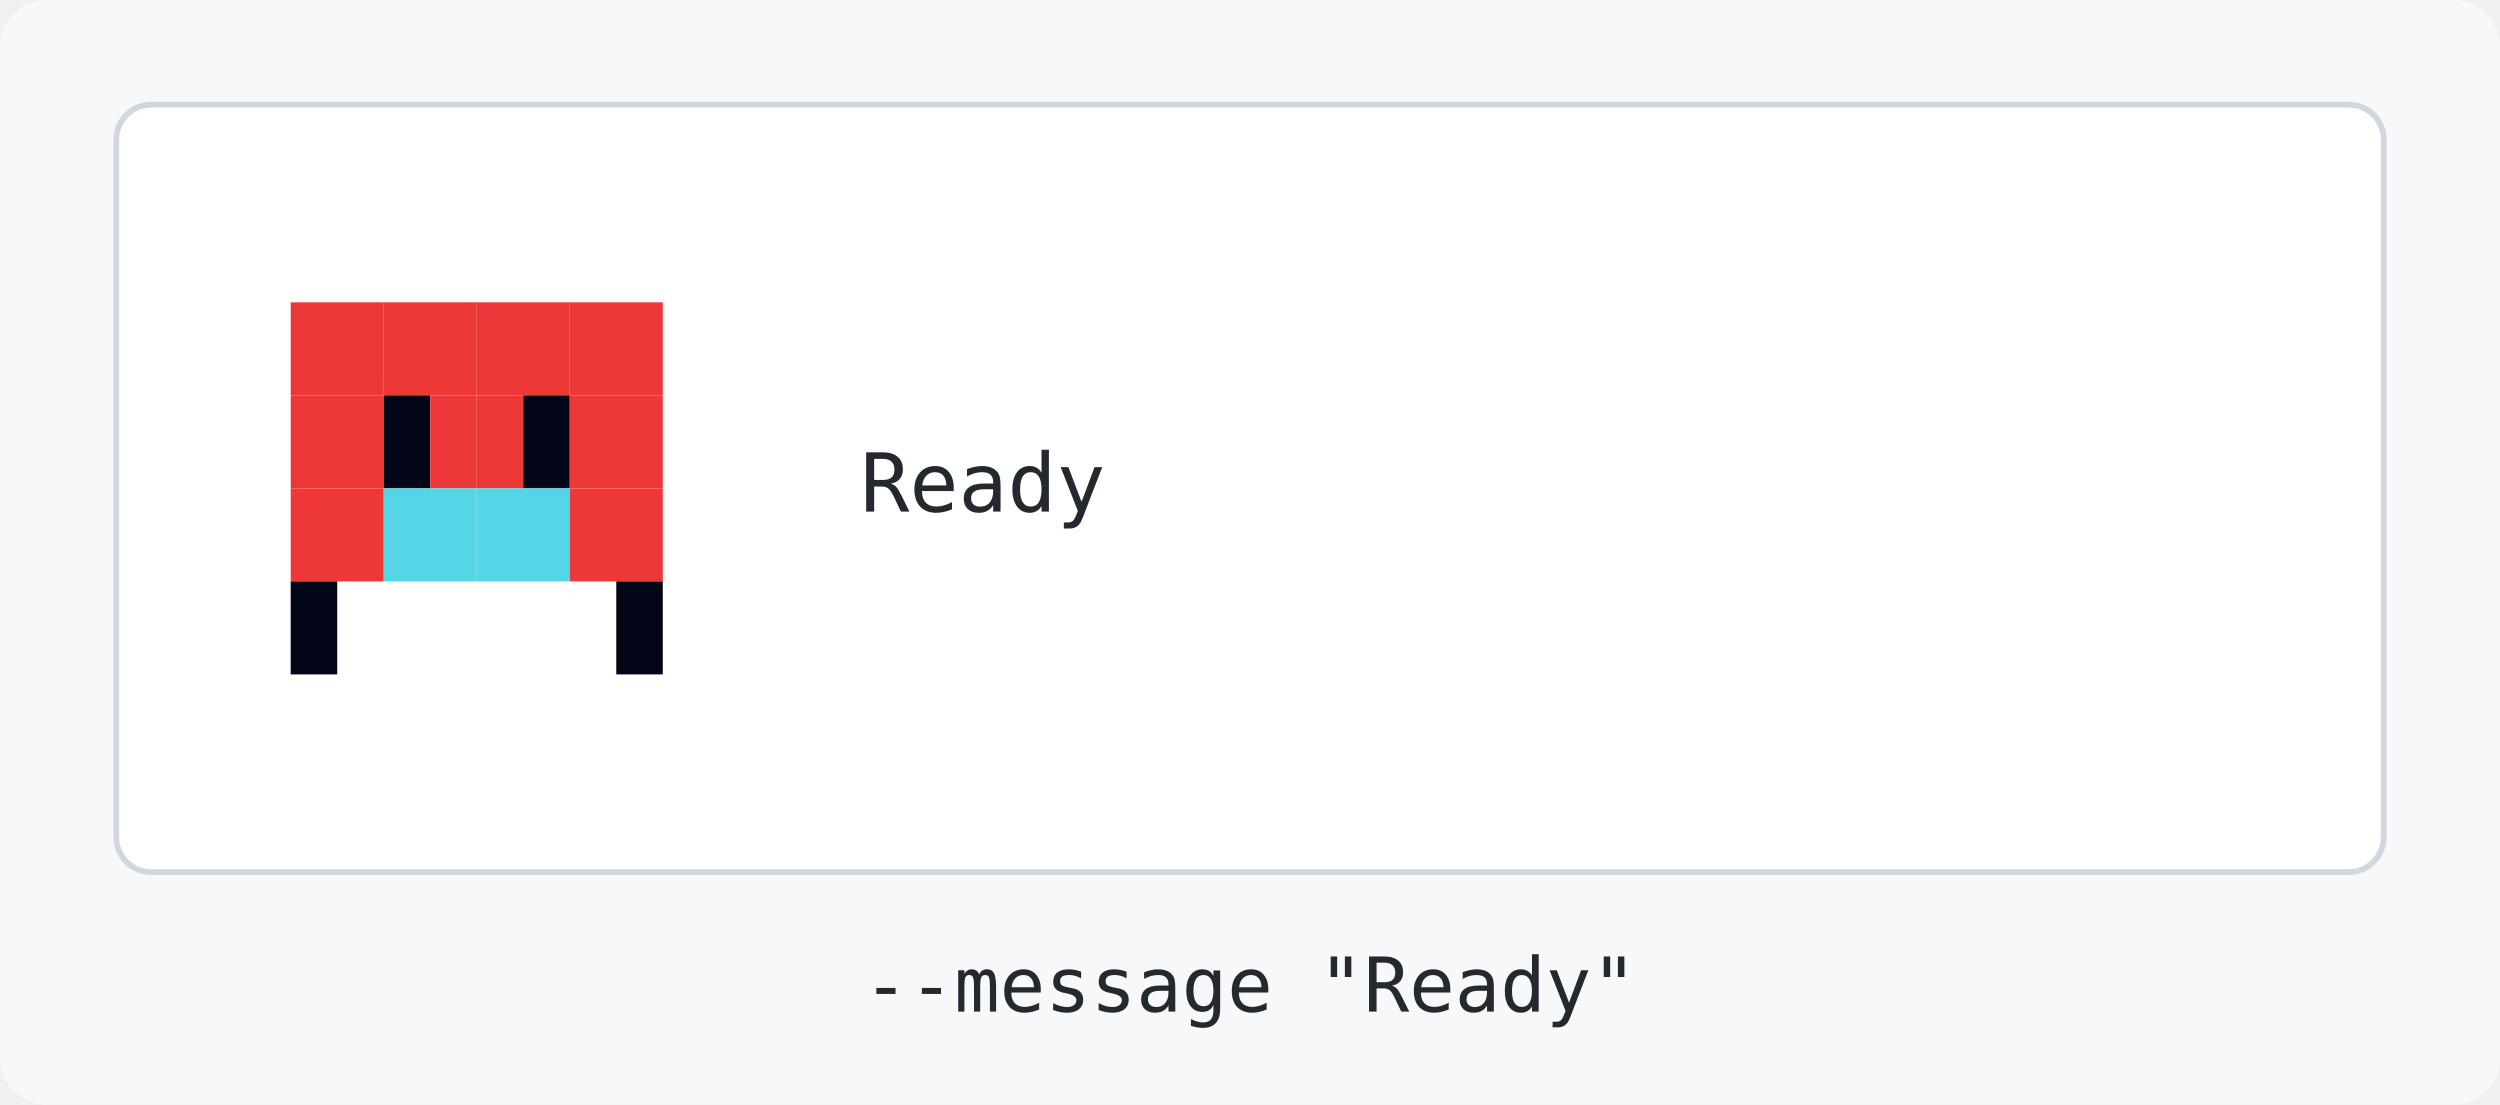
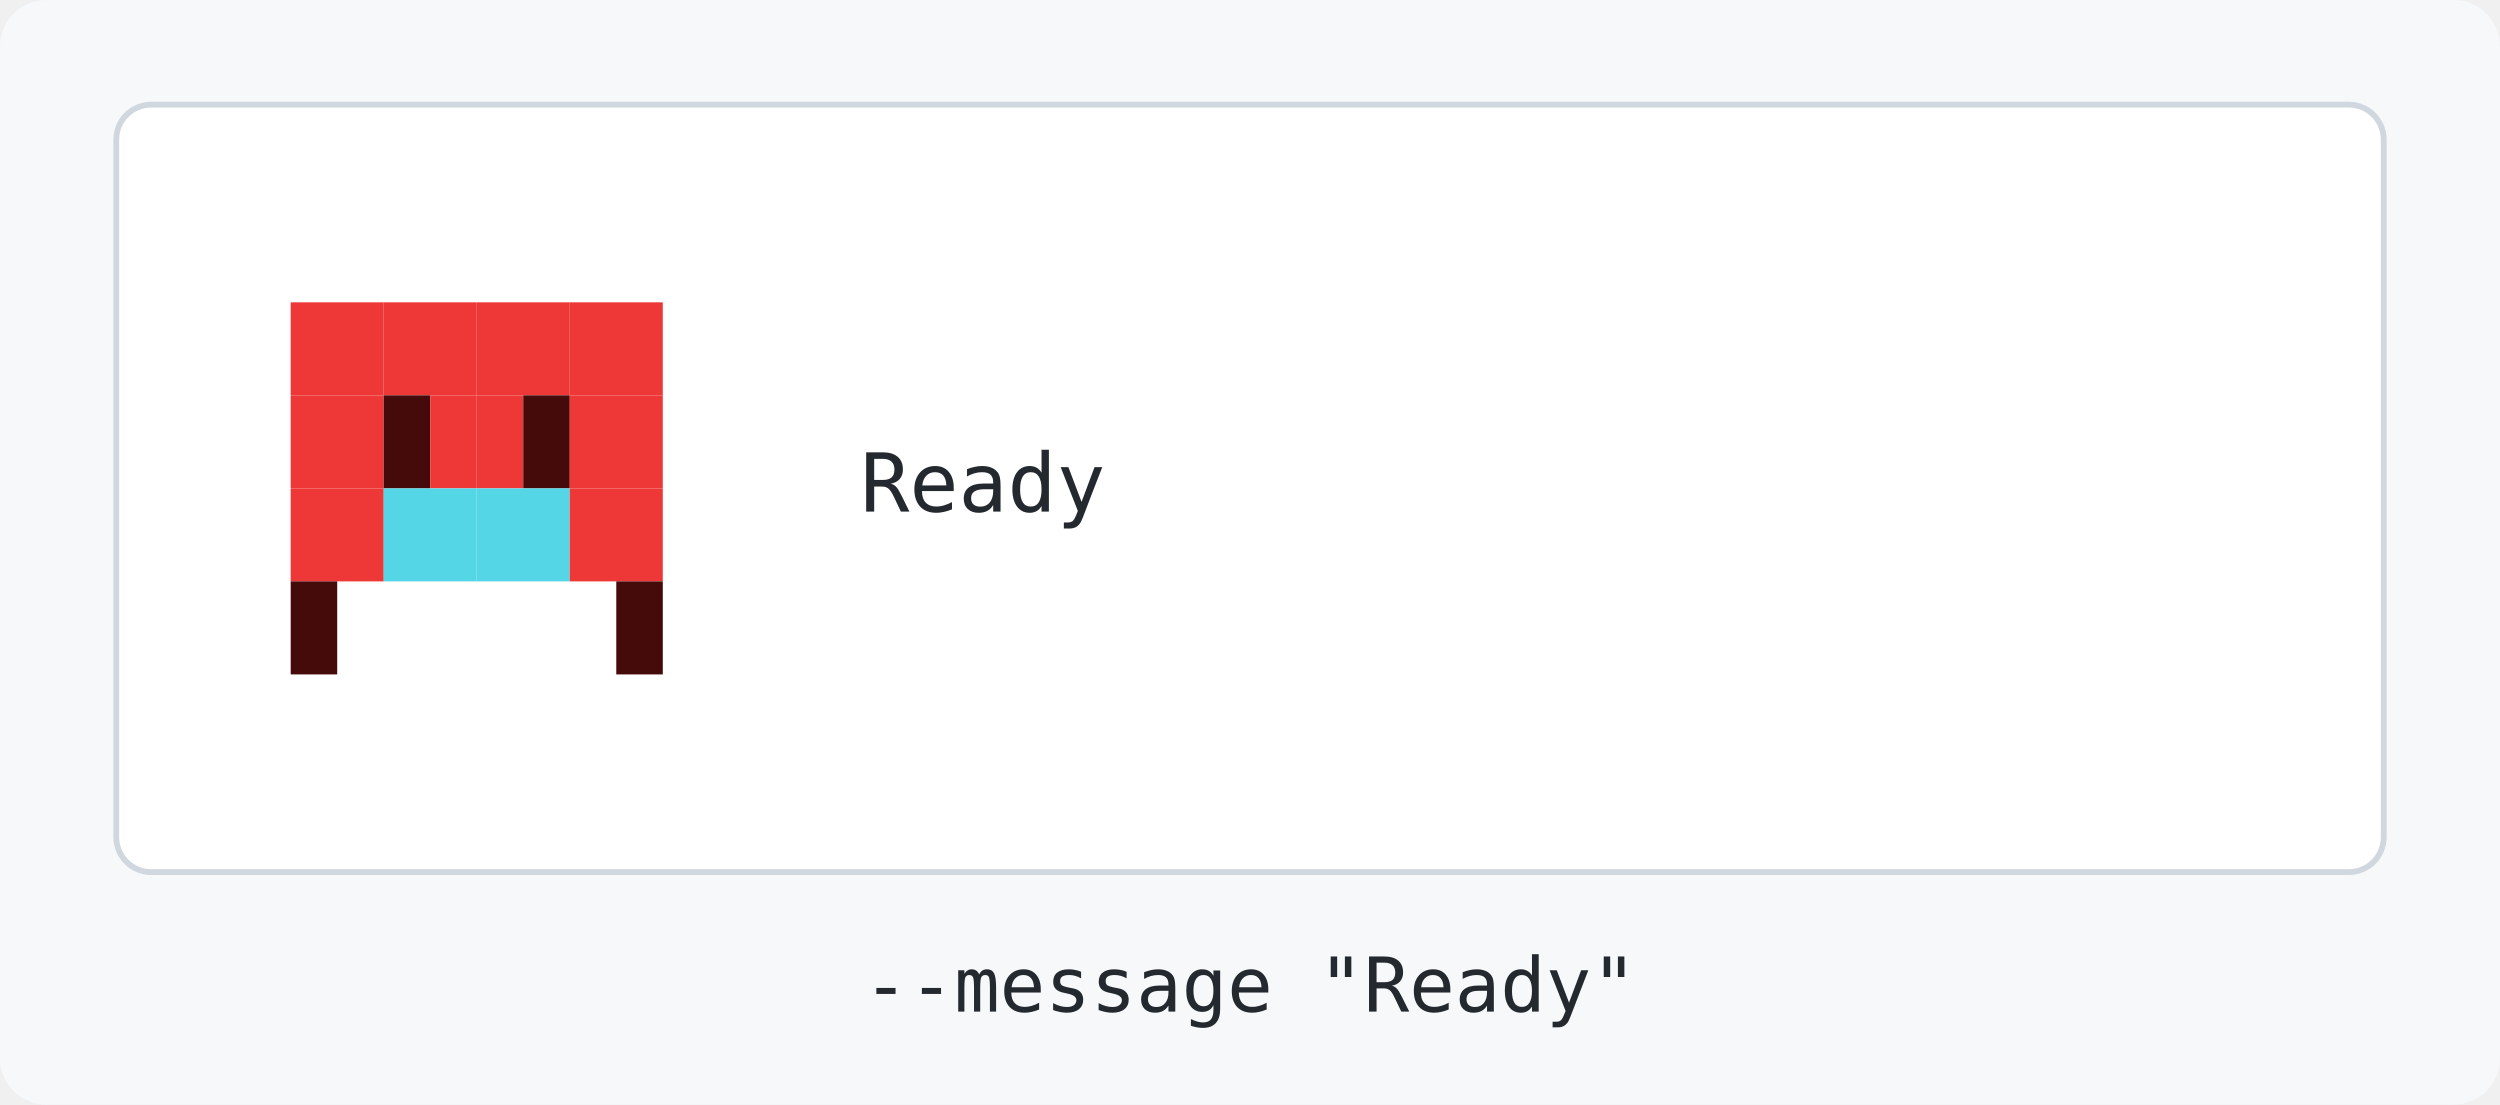
<svg xmlns="http://www.w3.org/2000/svg" width="430" height="190" viewBox="0 0 430 190" role="img" aria-label="--message &quot;Ready&quot; clingon option example">
  <rect width="430" height="190" rx="8" fill="#f6f8fa" />
  <rect x="20" y="18" width="390" height="132" rx="6" fill="#ffffff" stroke="#d0d7de" />
  <rect x="50" y="52" width="16" height="16" fill="#ee3838" />
  <rect x="66" y="52" width="16" height="16" fill="#ee3838" />
  <rect x="82" y="52" width="16" height="16" fill="#ee3838" />
  <rect x="98" y="52" width="16" height="16" fill="#ee3838" />
  <rect x="50" y="68" width="16" height="16" fill="#ee3838" />
-   <rect x="66" y="68" width="8" height="16" fill="#020617" />
+   <rect x="66" y="68" width="8" height="16" fill="#450a0a" />
  <rect x="74" y="68" width="8" height="16" fill="#ee3838" />
  <rect x="82" y="68" width="8" height="16" fill="#ee3838" />
-   <rect x="90" y="68" width="8" height="16" fill="#020617" />
+   <rect x="90" y="68" width="8" height="16" fill="#450a0a" />
  <rect x="98" y="68" width="16" height="16" fill="#ee3838" />
  <rect x="50" y="84" width="16" height="16" fill="#ee3838" />
  <rect x="66" y="84" width="16" height="16" fill="#55d6e7" />
  <rect x="82" y="84" width="16" height="16" fill="#55d6e7" />
  <rect x="98" y="84" width="16" height="16" fill="#ee3838" />
-   <rect x="50" y="100" width="8" height="16" fill="#020617" />
-   <rect x="106" y="100" width="8" height="16" fill="#020617" />
+   <rect x="50" y="100" width="8" height="16" fill="#450a0a" />
+   <rect x="106" y="100" width="8" height="16" fill="#450a0a" />
  <text x="148" y="88" text-anchor="start" font-family="ui-monospace, SFMono-Regular, Menlo, Consolas, monospace" font-size="14" font-weight="400" fill="#24292f">Ready</text>
  <text x="215" y="174" text-anchor="middle" font-family="ui-monospace, SFMono-Regular, Menlo, Consolas, monospace" font-size="13" font-weight="400" fill="#24292f">--message "Ready"</text>
</svg>
